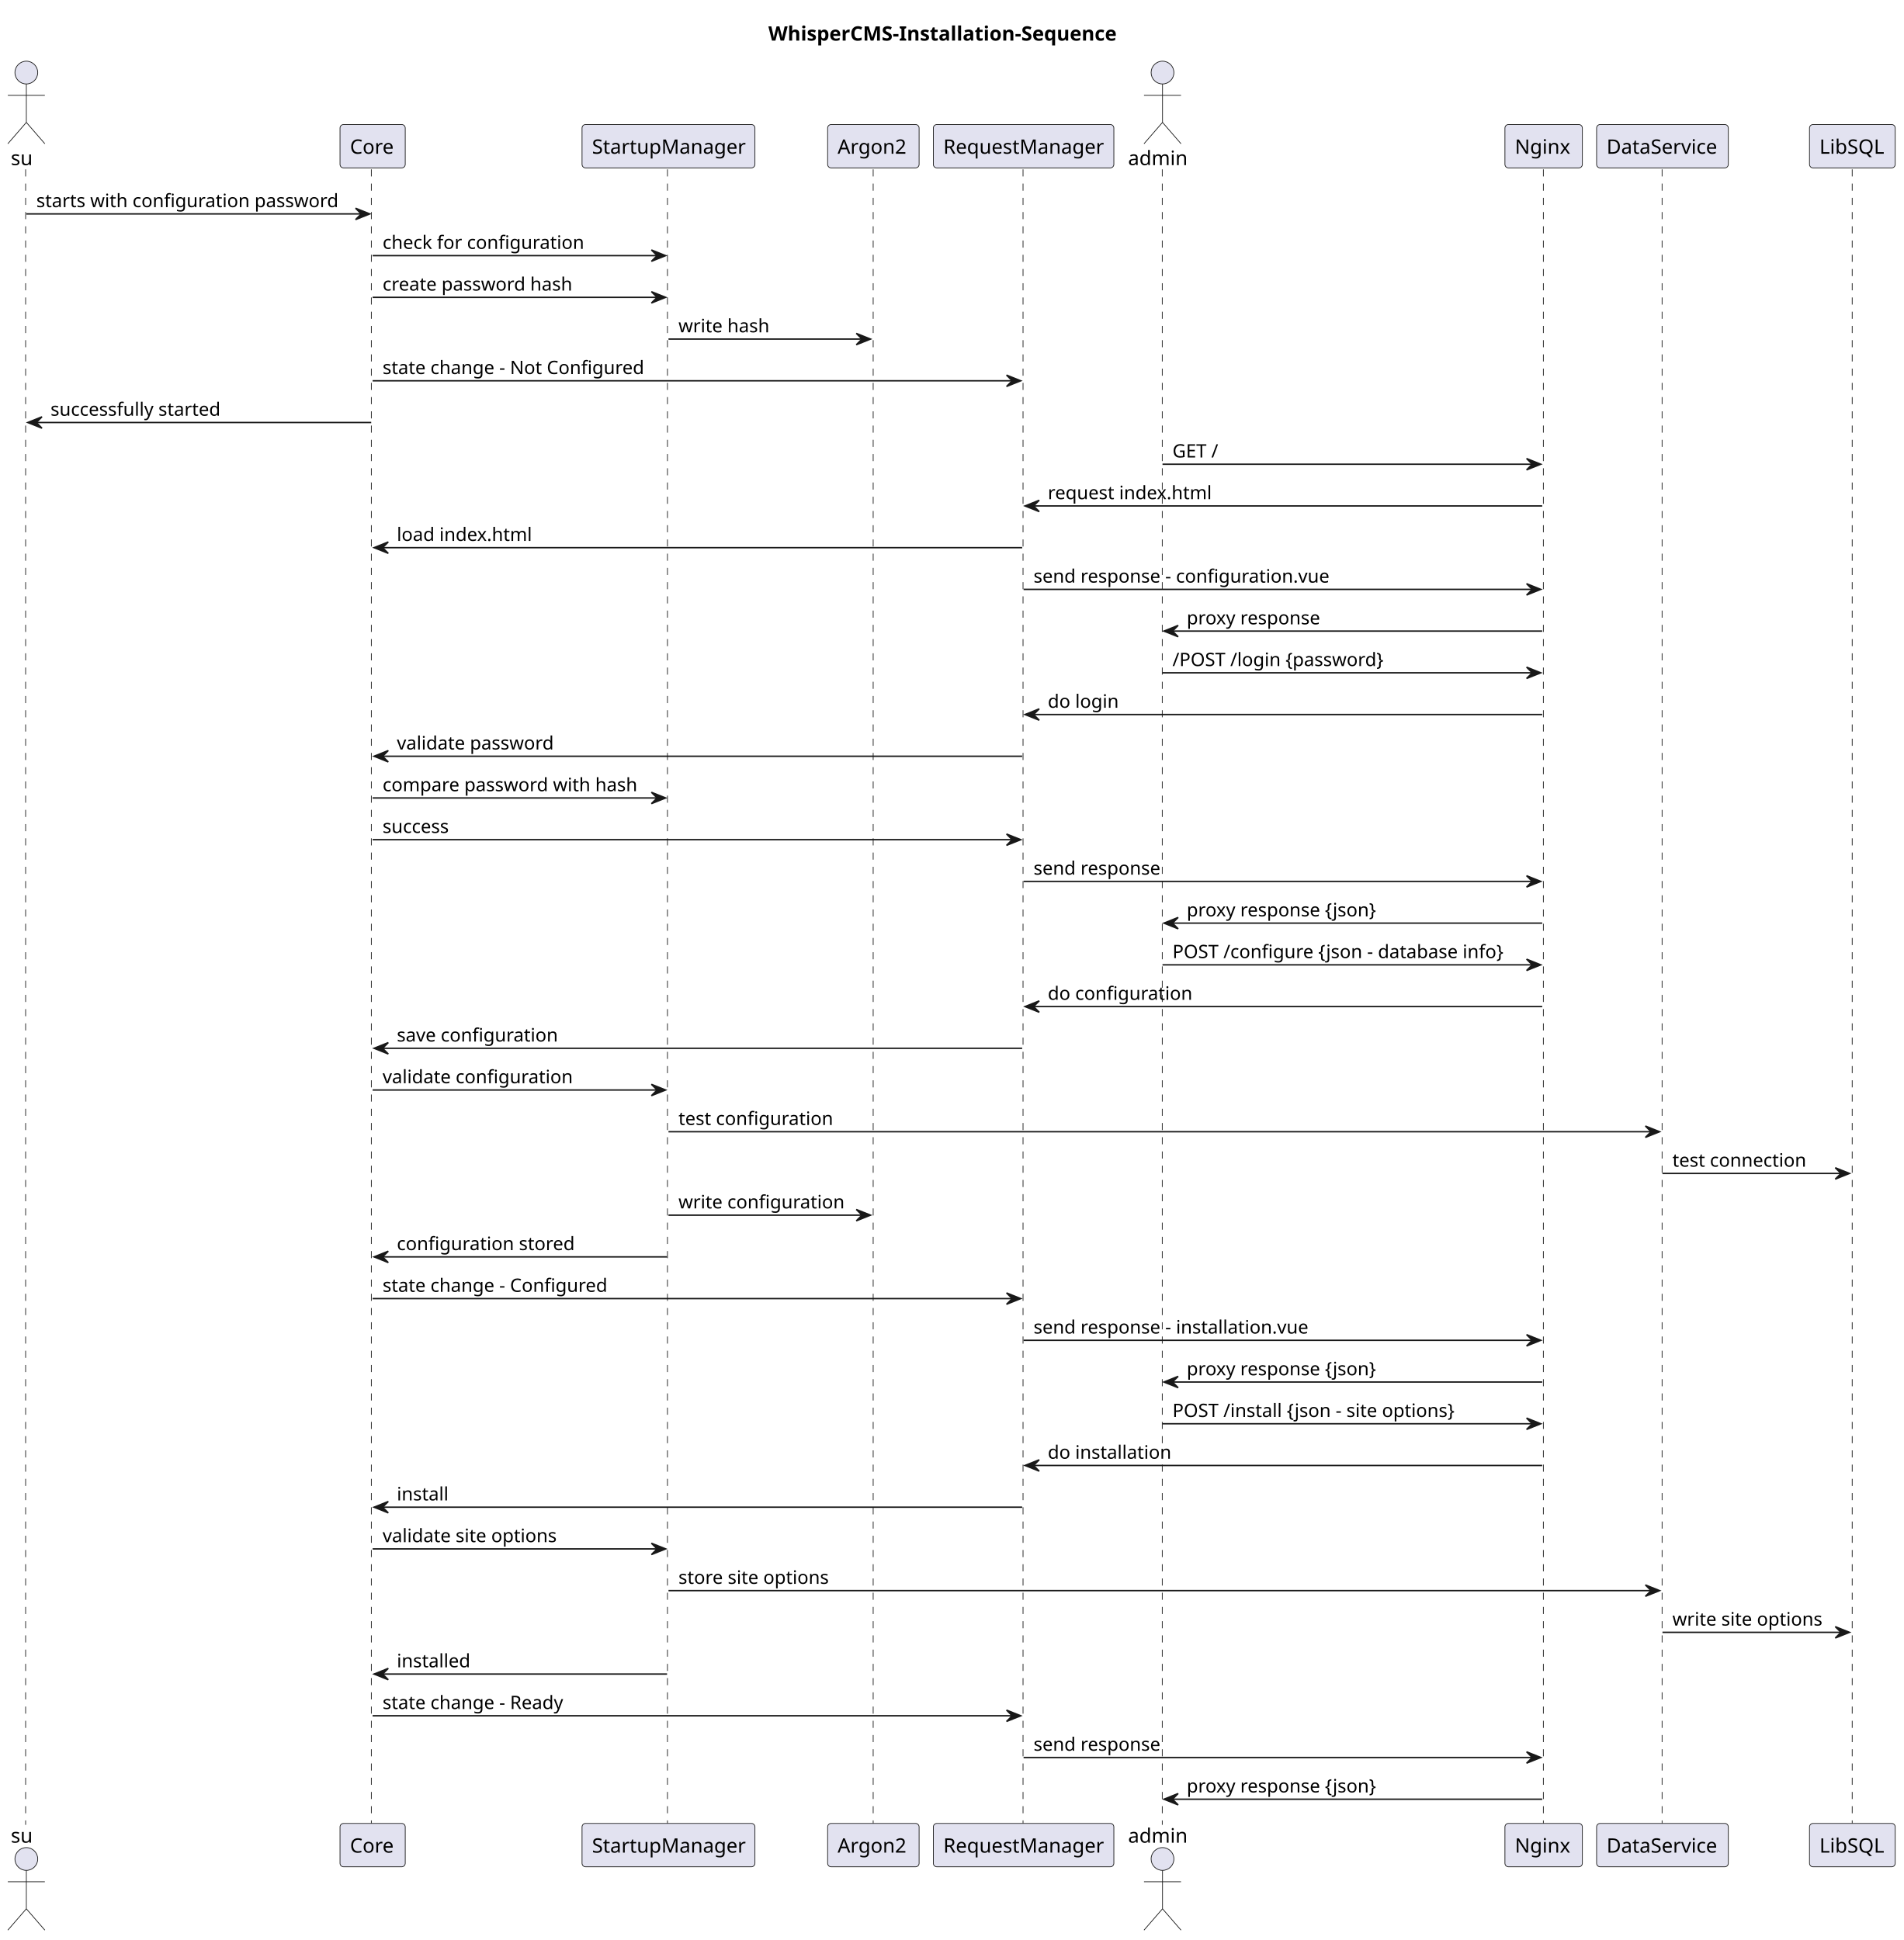
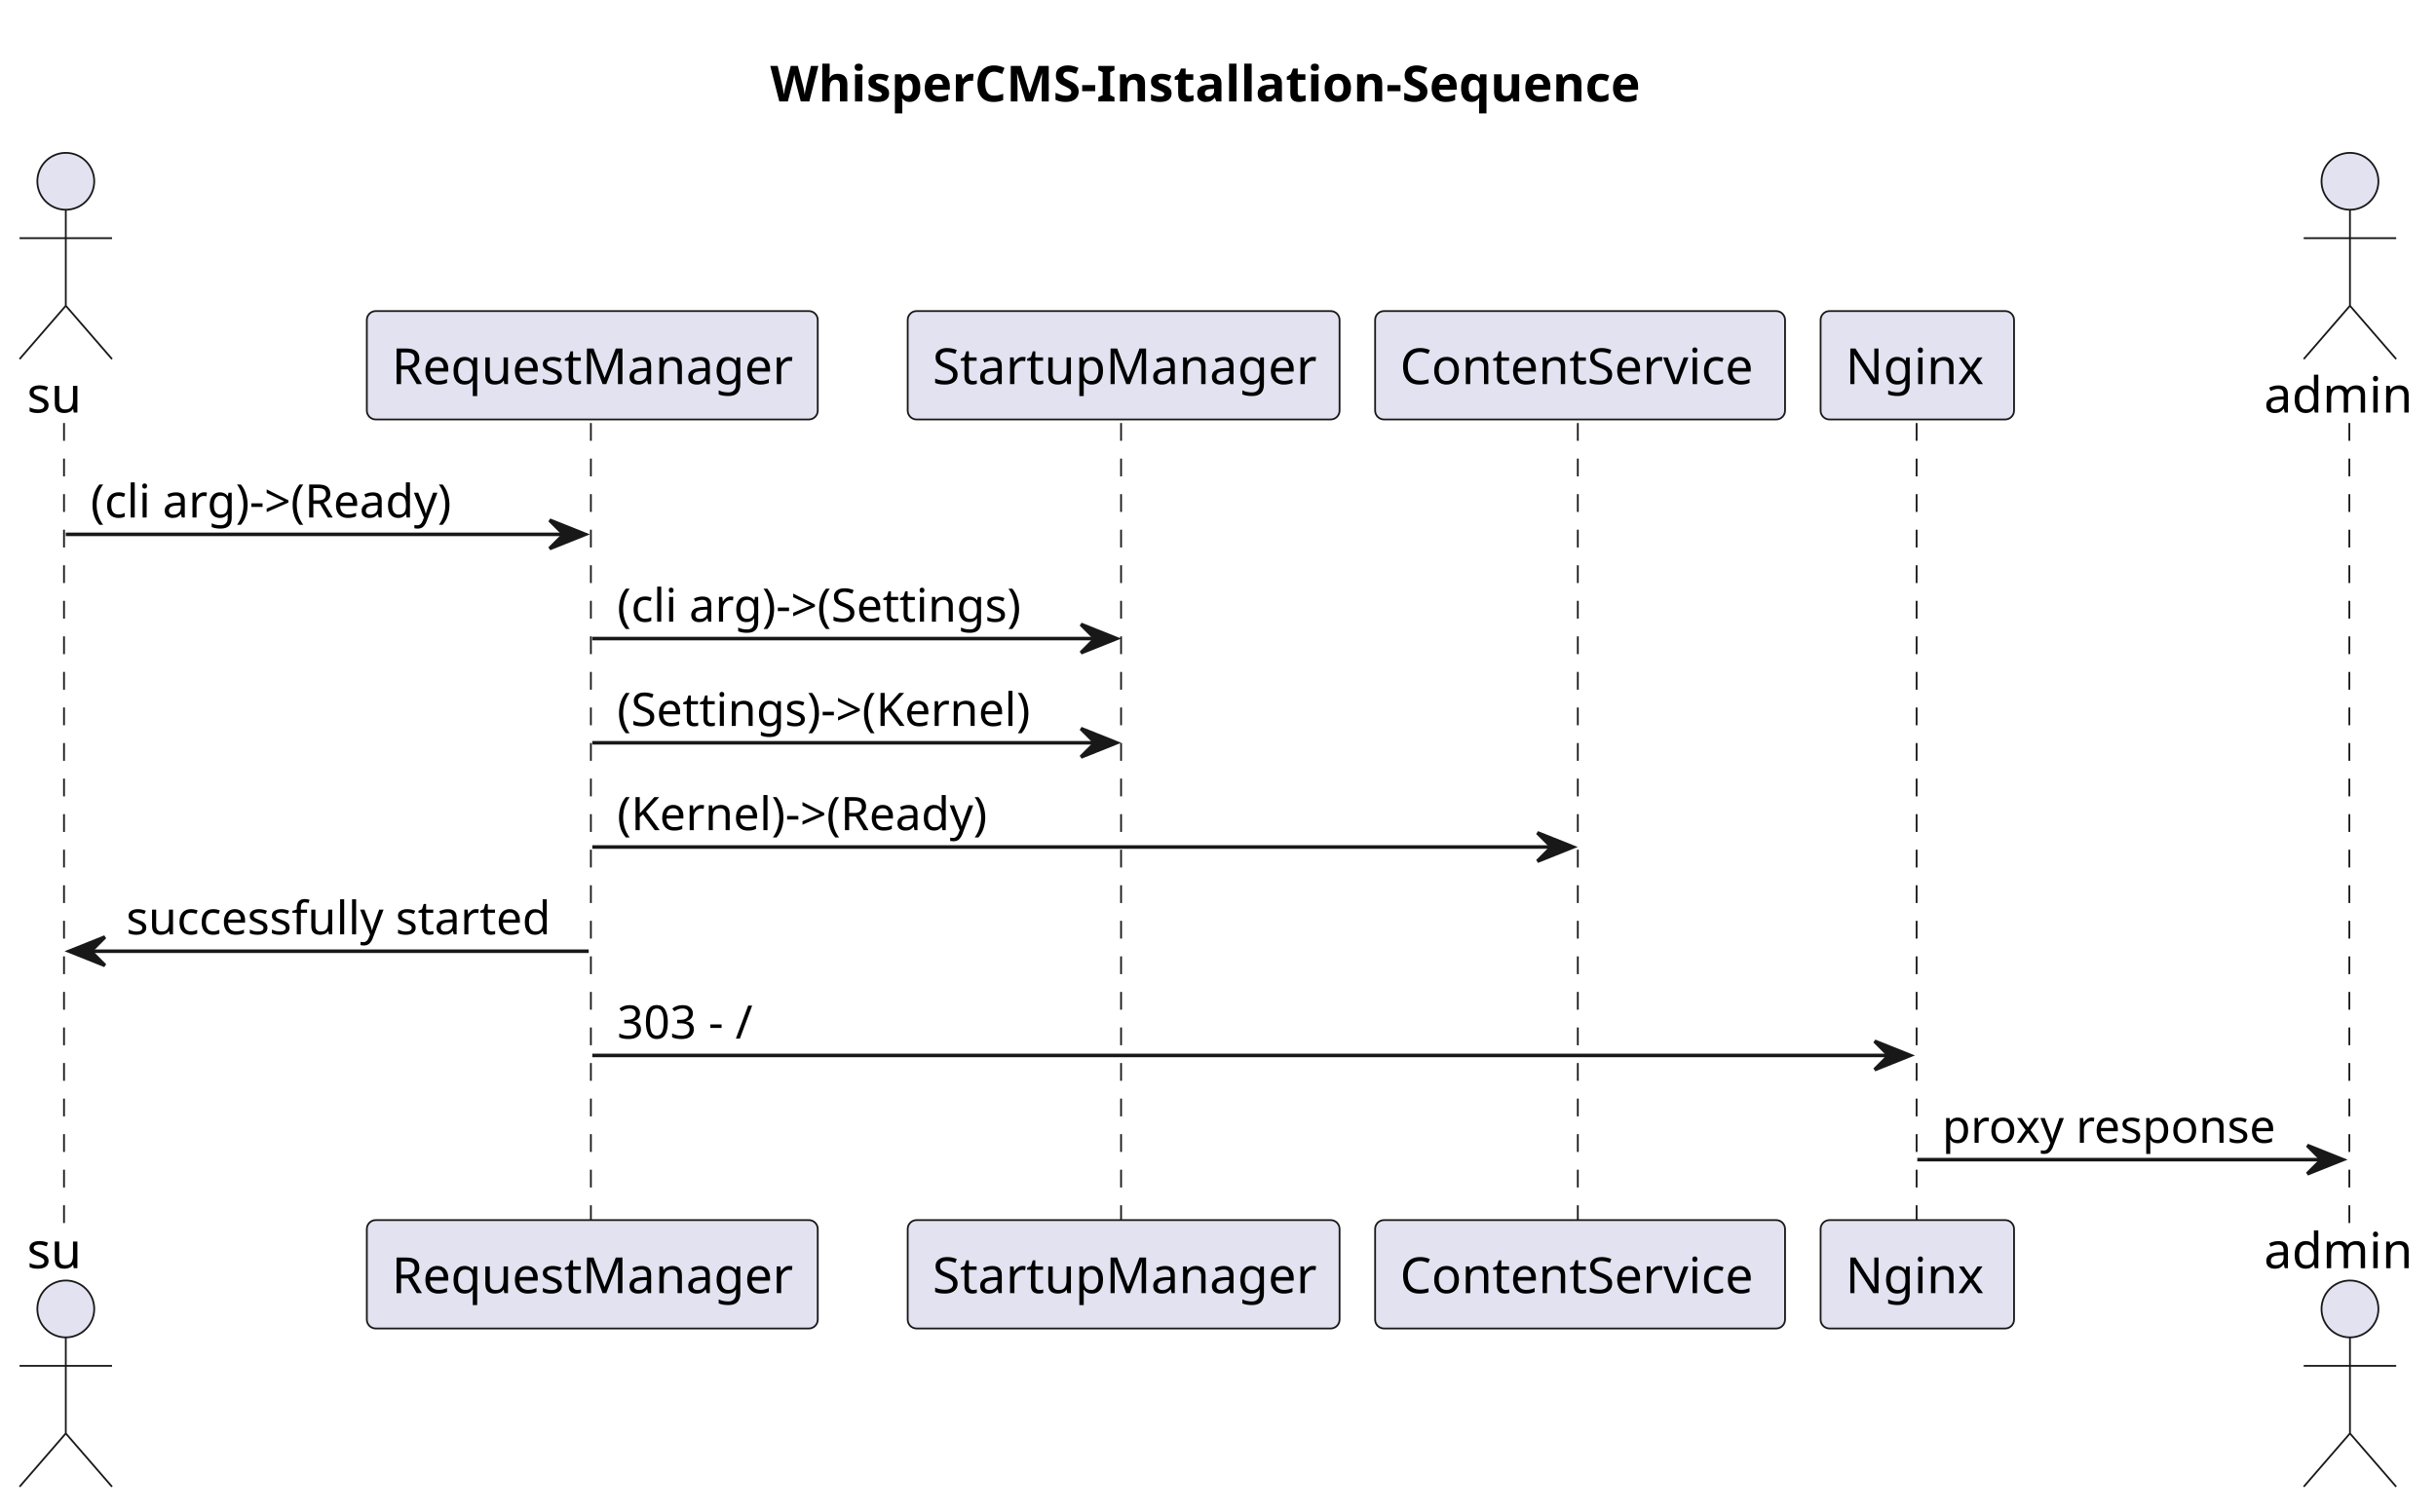
- <svg xmlns="http://www.w3.org/2000/svg" contentStyleType="text/css" data-diagram-type="SEQUENCE" height="1363px" preserveAspectRatio="none" style="width:1337px;height:1363px;background:#FFFFFF;" version="1.1" viewBox="0 0 1337 1363" width="1337px" zoomAndPan="magnify">
+ <svg xmlns="http://www.w3.org/2000/svg" contentStyleType="text/css" data-diagram-type="SEQUENCE" height="425px" preserveAspectRatio="none" style="width:685px;height:425px;background:#FFFFFF;" version="1.1" viewBox="0 0 685 425" width="685px" zoomAndPan="magnify">
  <defs />
  <g>
-     <text fill="#000000" font-family="sans-serif" font-size="14" font-weight="bold" lengthAdjust="spacing" textLength="255.801" x="539.7" y="28.535">WhisperCMS-Installation-Sequence</text>
+     <text fill="#000000" font-family="sans-serif" font-size="14" font-weight="bold" lengthAdjust="spacing" textLength="255.801" x="216.59" y="28.535">WhisperCMS-Installation-Sequence</text>
    <g>
-       <rect fill="#000000" fill-opacity="0" height="1163.111" width="8" x="14.5" y="118.977" />
-       <line style="stroke:#181818;stroke-width:0.5;stroke-dasharray:5,5;" x1="18" x2="18" y1="118.977" y2="1282.088" />
+       <rect fill="#000000" fill-opacity="0" height="225.174" width="8" x="14.5" y="118.977" />
+       <line style="stroke:#181818;stroke-width:0.5;stroke-dasharray:5,5;" x1="18" x2="18" y1="118.977" y2="344.15" />
    </g>
    <g>
-       <rect fill="#000000" fill-opacity="0" height="1163.111" width="8" x="257.735" y="118.977" />
-       <line style="stroke:#181818;stroke-width:0.5;stroke-dasharray:5,5;" x1="260.828" x2="260.828" y1="118.977" y2="1282.088" />
+       <rect fill="#000000" fill-opacity="0" height="225.174" width="8" x="162.552" y="118.977" />
+       <line style="stroke:#181818;stroke-width:0.5;stroke-dasharray:5,5;" x1="166.156" x2="166.156" y1="118.977" y2="344.15" />
    </g>
    <g>
-       <rect fill="#000000" fill-opacity="0" height="1163.111" width="8" x="465.544" y="118.977" />
-       <line style="stroke:#181818;stroke-width:0.5;stroke-dasharray:5,5;" x1="468.824" x2="468.824" y1="118.977" y2="1282.088" />
+       <rect fill="#000000" fill-opacity="0" height="225.174" width="8" x="311.963" y="118.977" />
+       <line style="stroke:#181818;stroke-width:0.5;stroke-dasharray:5,5;" x1="315.243" x2="315.243" y1="118.977" y2="344.15" />
    </g>
    <g>
-       <rect fill="#000000" fill-opacity="0" height="1163.111" width="8" x="609.452" y="118.977" />
-       <line style="stroke:#181818;stroke-width:0.5;stroke-dasharray:5,5;" x1="613.323" x2="613.323" y1="118.977" y2="1282.088" />
+       <rect fill="#000000" fill-opacity="0" height="225.174" width="8" x="440.317" y="118.977" />
+       <line style="stroke:#181818;stroke-width:0.5;stroke-dasharray:5,5;" x1="443.683" x2="443.683" y1="118.977" y2="344.15" />
    </g>
    <g>
-       <rect fill="#000000" fill-opacity="0" height="1163.111" width="8" x="714.977" y="118.977" />
-       <line style="stroke:#181818;stroke-width:0.5;stroke-dasharray:5,5;" x1="718.581" x2="718.581" y1="118.977" y2="1282.088" />
+       <rect fill="#000000" fill-opacity="0" height="225.174" width="8" x="535.148" y="118.977" />
+       <line style="stroke:#181818;stroke-width:0.5;stroke-dasharray:5,5;" x1="538.951" x2="538.951" y1="118.977" y2="344.15" />
    </g>
    <g>
-       <rect fill="#000000" fill-opacity="0" height="1163.111" width="8" x="812.548" y="118.977" />
-       <line style="stroke:#181818;stroke-width:0.5;stroke-dasharray:5,5;" x1="816.374" x2="816.374" y1="118.977" y2="1282.088" />
-     </g>
-     <g>
-       <rect fill="#000000" fill-opacity="0" height="1163.111" width="8" x="1080.26" y="118.977" />
-       <line style="stroke:#181818;stroke-width:0.5;stroke-dasharray:5,5;" x1="1084.063" x2="1084.063" y1="118.977" y2="1282.088" />
-     </g>
-     <g>
-       <rect fill="#000000" fill-opacity="0" height="1163.111" width="8" x="1163.715" y="118.977" />
-       <line style="stroke:#181818;stroke-width:0.5;stroke-dasharray:5,5;" x1="1167.457" x2="1167.457" y1="118.977" y2="1282.088" />
-     </g>
-     <g>
-       <rect fill="#000000" fill-opacity="0" height="1163.111" width="8" x="1297.098" y="118.977" />
-       <line style="stroke:#181818;stroke-width:0.5;stroke-dasharray:5,5;" x1="1300.996" x2="1300.996" y1="118.977" y2="1282.088" />
+       <rect fill="#000000" fill-opacity="0" height="225.174" width="8" x="656.806" y="118.977" />
+       <line style="stroke:#181818;stroke-width:0.5;stroke-dasharray:5,5;" x1="660.632" x2="660.632" y1="118.977" y2="344.15" />
    </g>
    <g class="participant participant-head" data-participant="2">
      <text fill="#000000" font-family="sans-serif" font-size="14" lengthAdjust="spacing" textLength="15.825" x="7.587" y="116.023">su</text>
      <ellipse cx="18.5" cy="50.988" fill="#E2E2F0" rx="8" ry="8" style="stroke:#181818;stroke-width:0.5;" />
      <path d="M18.5,58.988 L18.5,85.988 M5.5,66.988 L31.5,66.988 M18.5,85.988 L5.5,100.988 M18.5,85.988 L31.5,100.988" fill="none" style="stroke:#181818;stroke-width:0.5;" />
    </g>
    <g class="participant participant-tail" data-participant="2">
-       <text fill="#000000" font-family="sans-serif" font-size="14" lengthAdjust="spacing" textLength="15.825" x="7.587" y="1294.623">su</text>
-       <ellipse cx="18.5" cy="1306.076" fill="#E2E2F0" rx="8" ry="8" style="stroke:#181818;stroke-width:0.5;" />
-       <path d="M18.5,1314.076 L18.5,1341.076 M5.5,1322.076 L31.5,1322.076 M18.5,1341.076 L5.5,1356.076 M18.5,1341.076 L31.5,1356.076" fill="none" style="stroke:#181818;stroke-width:0.5;" />
-     </g>
-     <g class="participant participant-head" data-participant="5">
-       <rect fill="#E2E2F0" height="30.488" rx="2.5" ry="2.5" style="stroke:#181818;stroke-width:0.5;" width="45.815" x="238.828" y="87.488" />
-       <text fill="#000000" font-family="sans-serif" font-size="14" lengthAdjust="spacing" textLength="31.814" x="245.828" y="108.023">Core</text>
-     </g>
-     <g class="participant participant-tail" data-participant="5">
-       <rect fill="#E2E2F0" height="30.488" rx="2.5" ry="2.5" style="stroke:#181818;stroke-width:0.5;" width="45.815" x="238.828" y="1281.088" />
-       <text fill="#000000" font-family="sans-serif" font-size="14" lengthAdjust="spacing" textLength="31.814" x="245.828" y="1301.623">Core</text>
+       <text fill="#000000" font-family="sans-serif" font-size="14" lengthAdjust="spacing" textLength="15.825" x="7.587" y="356.685">su</text>
+       <ellipse cx="18.5" cy="368.139" fill="#E2E2F0" rx="8" ry="8" style="stroke:#181818;stroke-width:0.5;" />
+       <path d="M18.5,376.139 L18.5,403.139 M5.5,384.139 L31.5,384.139 M18.5,403.139 L5.5,418.139 M18.5,403.139 L31.5,418.139" fill="none" style="stroke:#181818;stroke-width:0.5;" />
    </g>
    <g class="participant participant-head" data-participant="11">
-       <rect fill="#E2E2F0" height="30.488" rx="2.5" ry="2.5" style="stroke:#181818;stroke-width:0.5;" width="121.44" x="408.824" y="87.488" />
-       <text fill="#000000" font-family="sans-serif" font-size="14" lengthAdjust="spacing" textLength="107.44" x="415.824" y="108.023">StartupManager</text>
+       <rect fill="#E2E2F0" height="30.488" rx="2.5" ry="2.5" style="stroke:#181818;stroke-width:0.5;" width="126.793" x="103.156" y="87.488" />
+       <text fill="#000000" font-family="sans-serif" font-size="14" lengthAdjust="spacing" textLength="112.793" x="110.156" y="108.023">RequestManager</text>
    </g>
    <g class="participant participant-tail" data-participant="11">
-       <rect fill="#E2E2F0" height="30.488" rx="2.5" ry="2.5" style="stroke:#181818;stroke-width:0.5;" width="121.44" x="408.824" y="1281.088" />
-       <text fill="#000000" font-family="sans-serif" font-size="14" lengthAdjust="spacing" textLength="107.44" x="415.824" y="1301.623">StartupManager</text>
+       <rect fill="#E2E2F0" height="30.488" rx="2.5" ry="2.5" style="stroke:#181818;stroke-width:0.5;" width="126.793" x="103.156" y="343.15" />
+       <text fill="#000000" font-family="sans-serif" font-size="14" lengthAdjust="spacing" textLength="112.793" x="110.156" y="363.685">RequestManager</text>
    </g>
-     <g class="participant participant-head" data-participant="17">
-       <rect fill="#E2E2F0" height="30.488" rx="2.5" ry="2.5" style="stroke:#181818;stroke-width:0.5;" width="64.258" x="581.323" y="87.488" />
-       <text fill="#000000" font-family="sans-serif" font-size="14" lengthAdjust="spacing" textLength="50.258" x="588.323" y="108.023">Argon2</text>
+     <g class="participant participant-head" data-participant="10">
+       <rect fill="#E2E2F0" height="30.488" rx="2.5" ry="2.5" style="stroke:#181818;stroke-width:0.5;" width="121.44" x="255.243" y="87.488" />
+       <text fill="#000000" font-family="sans-serif" font-size="14" lengthAdjust="spacing" textLength="107.44" x="262.243" y="108.023">StartupManager</text>
    </g>
-     <g class="participant participant-tail" data-participant="17">
-       <rect fill="#E2E2F0" height="30.488" rx="2.5" ry="2.5" style="stroke:#181818;stroke-width:0.5;" width="64.258" x="581.323" y="1281.088" />
-       <text fill="#000000" font-family="sans-serif" font-size="14" lengthAdjust="spacing" textLength="50.258" x="588.323" y="1301.623">Argon2</text>
+     <g class="participant participant-tail" data-participant="10">
+       <rect fill="#E2E2F0" height="30.488" rx="2.5" ry="2.5" style="stroke:#181818;stroke-width:0.5;" width="121.44" x="255.243" y="343.15" />
+       <text fill="#000000" font-family="sans-serif" font-size="14" lengthAdjust="spacing" textLength="107.44" x="262.243" y="363.685">StartupManager</text>
    </g>
-     <g class="participant participant-head" data-participant="12">
-       <rect fill="#E2E2F0" height="30.488" rx="2.5" ry="2.5" style="stroke:#181818;stroke-width:0.5;" width="126.793" x="655.581" y="87.488" />
-       <text fill="#000000" font-family="sans-serif" font-size="14" lengthAdjust="spacing" textLength="112.793" x="662.581" y="108.023">RequestManager</text>
+     <g class="participant participant-head" data-participant="8">
+       <rect fill="#E2E2F0" height="30.488" rx="2.5" ry="2.5" style="stroke:#181818;stroke-width:0.5;" width="115.268" x="386.683" y="87.488" />
+       <text fill="#000000" font-family="sans-serif" font-size="14" lengthAdjust="spacing" textLength="101.268" x="393.683" y="108.023">ContentService</text>
    </g>
-     <g class="participant participant-tail" data-participant="12">
-       <rect fill="#E2E2F0" height="30.488" rx="2.5" ry="2.5" style="stroke:#181818;stroke-width:0.5;" width="126.793" x="655.581" y="1281.088" />
-       <text fill="#000000" font-family="sans-serif" font-size="14" lengthAdjust="spacing" textLength="112.793" x="662.581" y="1301.623">RequestManager</text>
+     <g class="participant participant-tail" data-participant="8">
+       <rect fill="#E2E2F0" height="30.488" rx="2.5" ry="2.5" style="stroke:#181818;stroke-width:0.5;" width="115.268" x="386.683" y="343.15" />
+       <text fill="#000000" font-family="sans-serif" font-size="14" lengthAdjust="spacing" textLength="101.268" x="393.683" y="363.685">ContentService</text>
+     </g>
+     <g class="participant participant-head" data-participant="39">
+       <rect fill="#E2E2F0" height="30.488" rx="2.5" ry="2.5" style="stroke:#181818;stroke-width:0.5;" width="54.394" x="511.951" y="87.488" />
+       <text fill="#000000" font-family="sans-serif" font-size="14" lengthAdjust="spacing" textLength="40.394" x="518.951" y="108.023">Nginx</text>
+     </g>
+     <g class="participant participant-tail" data-participant="39">
+       <rect fill="#E2E2F0" height="30.488" rx="2.5" ry="2.5" style="stroke:#181818;stroke-width:0.5;" width="54.394" x="511.951" y="343.15" />
+       <text fill="#000000" font-family="sans-serif" font-size="14" lengthAdjust="spacing" textLength="40.394" x="518.951" y="363.685">Nginx</text>
    </g>
    <g class="participant participant-head" data-participant="1">
-       <text fill="#000000" font-family="sans-serif" font-size="14" lengthAdjust="spacing" textLength="42.349" x="792.374" y="116.023">admin</text>
-       <ellipse cx="816.548" cy="50.988" fill="#E2E2F0" rx="8" ry="8" style="stroke:#181818;stroke-width:0.5;" />
-       <path d="M816.548,58.988 L816.548,85.988 M803.548,66.988 L829.548,66.988 M816.548,85.988 L803.548,100.988 M816.548,85.988 L829.548,100.988" fill="none" style="stroke:#181818;stroke-width:0.5;" />
+       <text fill="#000000" font-family="sans-serif" font-size="14" lengthAdjust="spacing" textLength="42.349" x="636.632" y="116.023">admin</text>
+       <ellipse cx="660.806" cy="50.988" fill="#E2E2F0" rx="8" ry="8" style="stroke:#181818;stroke-width:0.5;" />
+       <path d="M660.806,58.988 L660.806,85.988 M647.806,66.988 L673.806,66.988 M660.806,85.988 L647.806,100.988 M660.806,85.988 L673.806,100.988" fill="none" style="stroke:#181818;stroke-width:0.5;" />
    </g>
    <g class="participant participant-tail" data-participant="1">
-       <text fill="#000000" font-family="sans-serif" font-size="14" lengthAdjust="spacing" textLength="42.349" x="792.374" y="1294.623">admin</text>
-       <ellipse cx="816.548" cy="1306.076" fill="#E2E2F0" rx="8" ry="8" style="stroke:#181818;stroke-width:0.5;" />
-       <path d="M816.548,1314.076 L816.548,1341.076 M803.548,1322.076 L829.548,1322.076 M816.548,1341.076 L803.548,1356.076 M816.548,1341.076 L829.548,1356.076" fill="none" style="stroke:#181818;stroke-width:0.5;" />
+       <text fill="#000000" font-family="sans-serif" font-size="14" lengthAdjust="spacing" textLength="42.349" x="636.632" y="356.685">admin</text>
+       <ellipse cx="660.806" cy="368.139" fill="#E2E2F0" rx="8" ry="8" style="stroke:#181818;stroke-width:0.5;" />
+       <path d="M660.806,376.139 L660.806,403.139 M647.806,384.139 L673.806,384.139 M660.806,403.139 L647.806,418.139 M660.806,403.139 L673.806,418.139" fill="none" style="stroke:#181818;stroke-width:0.5;" />
    </g>
-     <g class="participant participant-head" data-participant="41">
-       <rect fill="#E2E2F0" height="30.488" rx="2.5" ry="2.5" style="stroke:#181818;stroke-width:0.5;" width="54.394" x="1057.063" y="87.488" />
-       <text fill="#000000" font-family="sans-serif" font-size="14" lengthAdjust="spacing" textLength="40.394" x="1064.063" y="108.023">Nginx</text>
-     </g>
-     <g class="participant participant-tail" data-participant="41">
-       <rect fill="#E2E2F0" height="30.488" rx="2.5" ry="2.5" style="stroke:#181818;stroke-width:0.5;" width="54.394" x="1057.063" y="1281.088" />
-       <text fill="#000000" font-family="sans-serif" font-size="14" lengthAdjust="spacing" textLength="40.394" x="1064.063" y="1301.623">Nginx</text>
-     </g>
-     <g class="participant participant-head" data-participant="10">
-       <rect fill="#E2E2F0" height="30.488" rx="2.5" ry="2.5" style="stroke:#181818;stroke-width:0.5;" width="92.518" x="1121.457" y="87.488" />
-       <text fill="#000000" font-family="sans-serif" font-size="14" lengthAdjust="spacing" textLength="78.518" x="1128.457" y="108.023">DataService</text>
-     </g>
-     <g class="participant participant-tail" data-participant="10">
-       <rect fill="#E2E2F0" height="30.488" rx="2.5" ry="2.5" style="stroke:#181818;stroke-width:0.5;" width="92.518" x="1121.457" y="1281.088" />
-       <text fill="#000000" font-family="sans-serif" font-size="14" lengthAdjust="spacing" textLength="78.518" x="1128.457" y="1301.623">DataService</text>
-     </g>
-     <g class="participant participant-head" data-participant="49">
-       <rect fill="#E2E2F0" height="30.488" rx="2.5" ry="2.5" style="stroke:#181818;stroke-width:0.5;" width="60.204" x="1270.996" y="87.488" />
-       <text fill="#000000" font-family="sans-serif" font-size="14" lengthAdjust="spacing" textLength="46.204" x="1277.996" y="108.023">LibSQL</text>
-     </g>
-     <g class="participant participant-tail" data-participant="49">
-       <rect fill="#E2E2F0" height="30.488" rx="2.5" ry="2.5" style="stroke:#181818;stroke-width:0.5;" width="60.204" x="1270.996" y="1281.088" />
-       <text fill="#000000" font-family="sans-serif" font-size="14" lengthAdjust="spacing" textLength="46.204" x="1277.996" y="1301.623">LibSQL</text>
-     </g>
-     <g class="message" data-participant-1="2" data-participant-2="5">
-       <polygon fill="#181818" points="249.735,146.287,259.735,150.287,249.735,154.287,253.735,150.287" style="stroke:#181818;stroke-width:1;" />
-       <line style="stroke:#181818;stroke-width:1;" x1="18.5" x2="255.735" y1="150.287" y2="150.287" />
-       <text fill="#000000" font-family="sans-serif" font-size="13" lengthAdjust="spacing" textLength="219.235" x="25.5" y="145.545">starts with configuration password</text>
-     </g>
-     <g class="message" data-participant-1="5" data-participant-2="11">
-       <polygon fill="#181818" points="457.544,175.598,467.544,179.598,457.544,183.598,461.544,179.598" style="stroke:#181818;stroke-width:1;" />
-       <line style="stroke:#181818;stroke-width:1;" x1="261.735" x2="463.544" y1="179.598" y2="179.598" />
-       <text fill="#000000" font-family="sans-serif" font-size="13" lengthAdjust="spacing" textLength="147.132" x="268.735" y="174.856">check for configuration</text>
-     </g>
-     <g class="message" data-participant-1="5" data-participant-2="11">
-       <polygon fill="#181818" points="457.544,204.908,467.544,208.908,457.544,212.908,461.544,208.908" style="stroke:#181818;stroke-width:1;" />
-       <line style="stroke:#181818;stroke-width:1;" x1="261.735" x2="463.544" y1="208.908" y2="208.908" />
-       <text fill="#000000" font-family="sans-serif" font-size="13" lengthAdjust="spacing" textLength="136.792" x="268.735" y="204.166">create password hash</text>
-     </g>
-     <g class="message" data-participant-1="11" data-participant-2="17">
-       <polygon fill="#181818" points="601.452,234.219,611.452,238.219,601.452,242.219,605.452,238.219" style="stroke:#181818;stroke-width:1;" />
-       <line style="stroke:#181818;stroke-width:1;" x1="469.544" x2="607.452" y1="238.219" y2="238.219" />
-       <text fill="#000000" font-family="sans-serif" font-size="13" lengthAdjust="spacing" textLength="65.254" x="476.544" y="233.477">write hash</text>
-     </g>
-     <g class="message" data-participant-1="5" data-participant-2="12">
-       <polygon fill="#181818" points="706.977,263.529,716.977,267.529,706.977,271.529,710.977,267.529" style="stroke:#181818;stroke-width:1;" />
-       <line style="stroke:#181818;stroke-width:1;" x1="261.735" x2="712.977" y1="267.529" y2="267.529" />
-       <text fill="#000000" font-family="sans-serif" font-size="13" lengthAdjust="spacing" textLength="193.026" x="268.735" y="262.787">state change - Not Configured</text>
-     </g>
-     <g class="message" data-participant-1="5" data-participant-2="2">
-       <polygon fill="#181818" points="29.5,292.84,19.5,296.84,29.5,300.84,25.5,296.84" style="stroke:#181818;stroke-width:1;" />
-       <line style="stroke:#181818;stroke-width:1;" x1="23.5" x2="260.735" y1="296.84" y2="296.84" />
-       <text fill="#000000" font-family="sans-serif" font-size="13" lengthAdjust="spacing" textLength="124.052" x="35.5" y="292.098">successfully started</text>
-     </g>
-     <g class="message" data-participant-1="1" data-participant-2="41">
-       <polygon fill="#181818" points="1072.26,322.15,1082.26,326.15,1072.26,330.15,1076.26,326.15" style="stroke:#181818;stroke-width:1;" />
-       <line style="stroke:#181818;stroke-width:1;" x1="816.548" x2="1078.26" y1="326.15" y2="326.15" />
-       <text fill="#000000" font-family="sans-serif" font-size="13" lengthAdjust="spacing" textLength="35.591" x="823.548" y="321.408">GET /</text>
-     </g>
-     <g class="message" data-participant-1="41" data-participant-2="12">
-       <polygon fill="#181818" points="729.977,351.461,719.977,355.461,729.977,359.461,725.977,355.461" style="stroke:#181818;stroke-width:1;" />
-       <line style="stroke:#181818;stroke-width:1;" x1="723.977" x2="1083.26" y1="355.461" y2="355.461" />
-       <text fill="#000000" font-family="sans-serif" font-size="13" lengthAdjust="spacing" textLength="119.818" x="735.977" y="350.719">request index.html</text>
-     </g>
-     <g class="message" data-participant-1="12" data-participant-2="5">
-       <polygon fill="#181818" points="272.735,380.772,262.735,384.772,272.735,388.772,268.735,384.772" style="stroke:#181818;stroke-width:1;" />
-       <line style="stroke:#181818;stroke-width:1;" x1="266.735" x2="717.977" y1="384.772" y2="384.772" />
-       <text fill="#000000" font-family="sans-serif" font-size="13" lengthAdjust="spacing" textLength="99.379" x="278.735" y="380.029">load index.html</text>
-     </g>
-     <g class="message" data-participant-1="12" data-participant-2="41">
-       <polygon fill="#181818" points="1072.26,410.082,1082.26,414.082,1072.26,418.082,1076.26,414.082" style="stroke:#181818;stroke-width:1;" />
-       <line style="stroke:#181818;stroke-width:1;" x1="718.977" x2="1078.26" y1="414.082" y2="414.082" />
-       <text fill="#000000" font-family="sans-serif" font-size="13" lengthAdjust="spacing" textLength="218.023" x="725.977" y="409.34">send response - configuration.vue</text>
-     </g>
-     <g class="message" data-participant-1="41" data-participant-2="1">
-       <polygon fill="#181818" points="827.548,439.393,817.548,443.393,827.548,447.393,823.548,443.393" style="stroke:#181818;stroke-width:1;" />
-       <line style="stroke:#181818;stroke-width:1;" x1="821.548" x2="1083.26" y1="443.393" y2="443.393" />
-       <text fill="#000000" font-family="sans-serif" font-size="13" lengthAdjust="spacing" textLength="97.659" x="833.548" y="438.65">proxy response</text>
-     </g>
-     <g class="message" data-participant-1="1" data-participant-2="41">
-       <polygon fill="#181818" points="1072.26,468.703,1082.26,472.703,1072.26,476.703,1076.26,472.703" style="stroke:#181818;stroke-width:1;" />
-       <line style="stroke:#181818;stroke-width:1;" x1="816.548" x2="1078.26" y1="472.703" y2="472.703" />
-       <text fill="#000000" font-family="sans-serif" font-size="13" lengthAdjust="spacing" textLength="154.616" x="823.548" y="467.961">/POST /login {password}</text>
-     </g>
-     <g class="message" data-participant-1="41" data-participant-2="12">
-       <polygon fill="#181818" points="729.977,498.014,719.977,502.014,729.977,506.014,725.977,502.014" style="stroke:#181818;stroke-width:1;" />
-       <line style="stroke:#181818;stroke-width:1;" x1="723.977" x2="1083.26" y1="502.014" y2="502.014" />
-       <text fill="#000000" font-family="sans-serif" font-size="13" lengthAdjust="spacing" textLength="51.956" x="735.977" y="497.272">do login</text>
-     </g>
-     <g class="message" data-participant-1="12" data-participant-2="5">
-       <polygon fill="#181818" points="272.735,527.324,262.735,531.324,272.735,535.324,268.735,531.324" style="stroke:#181818;stroke-width:1;" />
-       <line style="stroke:#181818;stroke-width:1;" x1="266.735" x2="717.977" y1="531.324" y2="531.324" />
-       <text fill="#000000" font-family="sans-serif" font-size="13" lengthAdjust="spacing" textLength="113.122" x="278.735" y="526.582">validate password</text>
-     </g>
-     <g class="message" data-participant-1="5" data-participant-2="11">
-       <polygon fill="#181818" points="457.544,556.635,467.544,560.635,457.544,564.635,461.544,560.635" style="stroke:#181818;stroke-width:1;" />
-       <line style="stroke:#181818;stroke-width:1;" x1="261.735" x2="463.544" y1="560.635" y2="560.635" />
-       <text fill="#000000" font-family="sans-serif" font-size="13" lengthAdjust="spacing" textLength="183.809" x="268.735" y="555.893">compare password with hash</text>
-     </g>
-     <g class="message" data-participant-1="5" data-participant-2="12">
-       <polygon fill="#181818" points="706.977,585.945,716.977,589.945,706.977,593.945,710.977,589.945" style="stroke:#181818;stroke-width:1;" />
-       <line style="stroke:#181818;stroke-width:1;" x1="261.735" x2="712.977" y1="589.945" y2="589.945" />
-       <text fill="#000000" font-family="sans-serif" font-size="13" lengthAdjust="spacing" textLength="48.509" x="268.735" y="585.203">success</text>
-     </g>
-     <g class="message" data-participant-1="12" data-participant-2="41">
-       <polygon fill="#181818" points="1072.26,615.256,1082.26,619.256,1072.26,623.256,1076.26,619.256" style="stroke:#181818;stroke-width:1;" />
-       <line style="stroke:#181818;stroke-width:1;" x1="718.977" x2="1078.26" y1="619.256" y2="619.256" />
-       <text fill="#000000" font-family="sans-serif" font-size="13" lengthAdjust="spacing" textLength="91.527" x="725.977" y="614.514">send response</text>
-     </g>
-     <g class="message" data-participant-1="41" data-participant-2="1">
-       <polygon fill="#181818" points="827.548,644.566,817.548,648.566,827.548,652.566,823.548,648.566" style="stroke:#181818;stroke-width:1;" />
-       <line style="stroke:#181818;stroke-width:1;" x1="821.548" x2="1083.26" y1="648.566" y2="648.566" />
-       <text fill="#000000" font-family="sans-serif" font-size="13" lengthAdjust="spacing" textLength="136.862" x="833.548" y="643.824">proxy response {json}</text>
-     </g>
-     <g class="message" data-participant-1="1" data-participant-2="41">
-       <polygon fill="#181818" points="1072.26,673.877,1082.26,677.877,1072.26,681.877,1076.26,677.877" style="stroke:#181818;stroke-width:1;" />
-       <line style="stroke:#181818;stroke-width:1;" x1="816.548" x2="1078.26" y1="677.877" y2="677.877" />
-       <text fill="#000000" font-family="sans-serif" font-size="13" lengthAdjust="spacing" textLength="243.712" x="823.548" y="673.135">POST /configure {json - database info}</text>
-     </g>
-     <g class="message" data-participant-1="41" data-participant-2="12">
-       <polygon fill="#181818" points="729.977,703.188,719.977,707.188,729.977,711.188,725.977,707.188" style="stroke:#181818;stroke-width:1;" />
-       <line style="stroke:#181818;stroke-width:1;" x1="723.977" x2="1083.26" y1="707.188" y2="707.188" />
-       <text fill="#000000" font-family="sans-serif" font-size="13" lengthAdjust="spacing" textLength="104.876" x="735.977" y="702.445">do configuration</text>
-     </g>
-     <g class="message" data-participant-1="12" data-participant-2="5">
-       <polygon fill="#181818" points="272.735,732.498,262.735,736.498,272.735,740.498,268.735,736.498" style="stroke:#181818;stroke-width:1;" />
-       <line style="stroke:#181818;stroke-width:1;" x1="266.735" x2="717.977" y1="736.498" y2="736.498" />
-       <text fill="#000000" font-family="sans-serif" font-size="13" lengthAdjust="spacing" textLength="116.486" x="278.735" y="731.756">save configuration</text>
-     </g>
-     <g class="message" data-participant-1="5" data-participant-2="11">
-       <polygon fill="#181818" points="457.544,761.809,467.544,765.809,457.544,769.809,461.544,765.809" style="stroke:#181818;stroke-width:1;" />
-       <line style="stroke:#181818;stroke-width:1;" x1="261.735" x2="463.544" y1="765.809" y2="765.809" />
-       <text fill="#000000" font-family="sans-serif" font-size="13" lengthAdjust="spacing" textLength="137.598" x="268.735" y="761.066">validate configuration</text>
+     <g class="message" data-participant-1="2" data-participant-2="11">
+       <polygon fill="#181818" points="154.552,146.287,164.552,150.287,154.552,154.287,158.552,150.287" style="stroke:#181818;stroke-width:1;" />
+       <line style="stroke:#181818;stroke-width:1;" x1="18.5" x2="160.552" y1="150.287" y2="150.287" />
+       <text fill="#000000" font-family="sans-serif" font-size="13" lengthAdjust="spacing" textLength="111.274" x="25.5" y="145.545">(cli arg)-&gt;(Ready)</text>
    </g>
    <g class="message" data-participant-1="11" data-participant-2="10">
-       <polygon fill="#181818" points="1155.715,791.119,1165.715,795.119,1155.715,799.119,1159.715,795.119" style="stroke:#181818;stroke-width:1;" />
-       <line style="stroke:#181818;stroke-width:1;" x1="469.544" x2="1161.715" y1="795.119" y2="795.119" />
-       <text fill="#000000" font-family="sans-serif" font-size="13" lengthAdjust="spacing" textLength="112.303" x="476.544" y="790.377">test configuration</text>
-     </g>
-     <g class="message" data-participant-1="10" data-participant-2="49">
-       <polygon fill="#181818" points="1289.098,820.43,1299.098,824.43,1289.098,828.43,1293.098,824.43" style="stroke:#181818;stroke-width:1;" />
-       <line style="stroke:#181818;stroke-width:1;" x1="1167.715" x2="1295.098" y1="824.43" y2="824.43" />
-       <text fill="#000000" font-family="sans-serif" font-size="13" lengthAdjust="spacing" textLength="97.062" x="1174.715" y="819.688">test connection</text>
-     </g>
-     <g class="message" data-participant-1="11" data-participant-2="17">
-       <polygon fill="#181818" points="601.452,849.74,611.452,853.74,601.452,857.74,605.452,853.74" style="stroke:#181818;stroke-width:1;" />
-       <line style="stroke:#181818;stroke-width:1;" x1="469.544" x2="607.452" y1="853.74" y2="853.74" />
-       <text fill="#000000" font-family="sans-serif" font-size="13" lengthAdjust="spacing" textLength="119.907" x="476.544" y="848.998">write configuration</text>
-     </g>
-     <g class="message" data-participant-1="11" data-participant-2="5">
-       <polygon fill="#181818" points="272.735,879.051,262.735,883.051,272.735,887.051,268.735,883.051" style="stroke:#181818;stroke-width:1;" />
-       <line style="stroke:#181818;stroke-width:1;" x1="266.735" x2="468.544" y1="883.051" y2="883.051" />
-       <text fill="#000000" font-family="sans-serif" font-size="13" lengthAdjust="spacing" textLength="128.927" x="278.735" y="878.309">configuration stored</text>
-     </g>
-     <g class="message" data-participant-1="5" data-participant-2="12">
-       <polygon fill="#181818" points="706.977,908.361,716.977,912.361,706.977,916.361,710.977,912.361" style="stroke:#181818;stroke-width:1;" />
-       <line style="stroke:#181818;stroke-width:1;" x1="261.735" x2="712.977" y1="912.361" y2="912.361" />
-       <text fill="#000000" font-family="sans-serif" font-size="13" lengthAdjust="spacing" textLength="166.461" x="268.735" y="907.619">state change - Configured</text>
-     </g>
-     <g class="message" data-participant-1="12" data-participant-2="41">
-       <polygon fill="#181818" points="1072.26,937.672,1082.26,941.672,1072.26,945.672,1076.26,941.672" style="stroke:#181818;stroke-width:1;" />
-       <line style="stroke:#181818;stroke-width:1;" x1="718.977" x2="1078.26" y1="941.672" y2="941.672" />
-       <text fill="#000000" font-family="sans-serif" font-size="13" lengthAdjust="spacing" textLength="203.29" x="725.977" y="936.93">send response - installation.vue</text>
-     </g>
-     <g class="message" data-participant-1="41" data-participant-2="1">
-       <polygon fill="#181818" points="827.548,966.982,817.548,970.982,827.548,974.982,823.548,970.982" style="stroke:#181818;stroke-width:1;" />
-       <line style="stroke:#181818;stroke-width:1;" x1="821.548" x2="1083.26" y1="970.982" y2="970.982" />
-       <text fill="#000000" font-family="sans-serif" font-size="13" lengthAdjust="spacing" textLength="136.862" x="833.548" y="966.24">proxy response {json}</text>
-     </g>
-     <g class="message" data-participant-1="1" data-participant-2="41">
-       <polygon fill="#181818" points="1072.26,996.293,1082.26,1000.293,1072.26,1004.293,1076.26,1000.293" style="stroke:#181818;stroke-width:1;" />
-       <line style="stroke:#181818;stroke-width:1;" x1="816.548" x2="1078.26" y1="1000.293" y2="1000.293" />
-       <text fill="#000000" font-family="sans-serif" font-size="13" lengthAdjust="spacing" textLength="210.469" x="823.548" y="995.551">POST /install {json - site options}</text>
-     </g>
-     <g class="message" data-participant-1="41" data-participant-2="12">
-       <polygon fill="#181818" points="729.977,1025.603,719.977,1029.603,729.977,1033.603,725.977,1029.603" style="stroke:#181818;stroke-width:1;" />
-       <line style="stroke:#181818;stroke-width:1;" x1="723.977" x2="1083.26" y1="1029.603" y2="1029.603" />
-       <text fill="#000000" font-family="sans-serif" font-size="13" lengthAdjust="spacing" textLength="90.143" x="735.977" y="1024.861">do installation</text>
-     </g>
-     <g class="message" data-participant-1="12" data-participant-2="5">
-       <polygon fill="#181818" points="272.735,1054.914,262.735,1058.914,272.735,1062.914,268.735,1058.914" style="stroke:#181818;stroke-width:1;" />
-       <line style="stroke:#181818;stroke-width:1;" x1="266.735" x2="717.977" y1="1058.914" y2="1058.914" />
-       <text fill="#000000" font-family="sans-serif" font-size="13" lengthAdjust="spacing" textLength="38.01" x="278.735" y="1054.172">install</text>
-     </g>
-     <g class="message" data-participant-1="5" data-participant-2="11">
-       <polygon fill="#181818" points="457.544,1084.225,467.544,1088.225,457.544,1092.225,461.544,1088.225" style="stroke:#181818;stroke-width:1;" />
-       <line style="stroke:#181818;stroke-width:1;" x1="261.735" x2="463.544" y1="1088.225" y2="1088.225" />
-       <text fill="#000000" font-family="sans-serif" font-size="13" lengthAdjust="spacing" textLength="127.074" x="268.735" y="1083.482">validate site options</text>
+       <polygon fill="#181818" points="303.963,175.598,313.963,179.598,303.963,183.598,307.963,179.598" style="stroke:#181818;stroke-width:1;" />
+       <line style="stroke:#181818;stroke-width:1;" x1="166.552" x2="309.963" y1="179.598" y2="179.598" />
+       <text fill="#000000" font-family="sans-serif" font-size="13" lengthAdjust="spacing" textLength="124.186" x="173.552" y="174.856">(cli arg)-&gt;(Settings)</text>
    </g>
    <g class="message" data-participant-1="11" data-participant-2="10">
-       <polygon fill="#181818" points="1155.715,1113.535,1165.715,1117.535,1155.715,1121.535,1159.715,1117.535" style="stroke:#181818;stroke-width:1;" />
-       <line style="stroke:#181818;stroke-width:1;" x1="469.544" x2="1161.715" y1="1117.535" y2="1117.535" />
-       <text fill="#000000" font-family="sans-serif" font-size="13" lengthAdjust="spacing" textLength="110.221" x="476.544" y="1112.793">store site options</text>
+       <polygon fill="#181818" points="303.963,204.908,313.963,208.908,303.963,212.908,307.963,208.908" style="stroke:#181818;stroke-width:1;" />
+       <line style="stroke:#181818;stroke-width:1;" x1="166.552" x2="309.963" y1="208.908" y2="208.908" />
+       <text fill="#000000" font-family="sans-serif" font-size="13" lengthAdjust="spacing" textLength="125.411" x="173.552" y="204.166">(Settings)-&gt;(Kernel)</text>
    </g>
-     <g class="message" data-participant-1="10" data-participant-2="49">
-       <polygon fill="#181818" points="1289.098,1142.846,1299.098,1146.846,1289.098,1150.846,1293.098,1146.846" style="stroke:#181818;stroke-width:1;" />
-       <line style="stroke:#181818;stroke-width:1;" x1="1167.715" x2="1295.098" y1="1146.846" y2="1146.846" />
-       <text fill="#000000" font-family="sans-serif" font-size="13" lengthAdjust="spacing" textLength="109.383" x="1174.715" y="1142.103">write site options</text>
+     <g class="message" data-participant-1="11" data-participant-2="8">
+       <polygon fill="#181818" points="432.317,234.219,442.317,238.219,432.317,242.219,436.317,238.219" style="stroke:#181818;stroke-width:1;" />
+       <line style="stroke:#181818;stroke-width:1;" x1="166.552" x2="438.317" y1="238.219" y2="238.219" />
+       <text fill="#000000" font-family="sans-serif" font-size="13" lengthAdjust="spacing" textLength="112.499" x="173.552" y="233.477">(Kernel)-&gt;(Ready)</text>
    </g>
-     <g class="message" data-participant-1="11" data-participant-2="5">
-       <polygon fill="#181818" points="272.735,1172.156,262.735,1176.156,272.735,1180.156,268.735,1176.156" style="stroke:#181818;stroke-width:1;" />
-       <line style="stroke:#181818;stroke-width:1;" x1="266.735" x2="468.544" y1="1176.156" y2="1176.156" />
-       <text fill="#000000" font-family="sans-serif" font-size="13" lengthAdjust="spacing" textLength="53.435" x="278.735" y="1171.414">installed</text>
+     <g class="message" data-participant-1="11" data-participant-2="2">
+       <polygon fill="#181818" points="29.5,263.529,19.5,267.529,29.5,271.529,25.5,267.529" style="stroke:#181818;stroke-width:1;" />
+       <line style="stroke:#181818;stroke-width:1;" x1="23.5" x2="165.552" y1="267.529" y2="267.529" />
+       <text fill="#000000" font-family="sans-serif" font-size="13" lengthAdjust="spacing" textLength="124.052" x="35.5" y="262.787">successfully started</text>
    </g>
-     <g class="message" data-participant-1="5" data-participant-2="12">
-       <polygon fill="#181818" points="706.977,1201.467,716.977,1205.467,706.977,1209.467,710.977,1205.467" style="stroke:#181818;stroke-width:1;" />
-       <line style="stroke:#181818;stroke-width:1;" x1="261.735" x2="712.977" y1="1205.467" y2="1205.467" />
-       <text fill="#000000" font-family="sans-serif" font-size="13" lengthAdjust="spacing" textLength="133.574" x="268.735" y="1200.725">state change - Ready</text>
+     <g class="message" data-participant-1="11" data-participant-2="39">
+       <polygon fill="#181818" points="527.148,292.84,537.148,296.84,527.148,300.84,531.148,296.84" style="stroke:#181818;stroke-width:1;" />
+       <line style="stroke:#181818;stroke-width:1;" x1="166.552" x2="533.148" y1="296.84" y2="296.84" />
+       <text fill="#000000" font-family="sans-serif" font-size="13" lengthAdjust="spacing" textLength="47.227" x="173.552" y="292.098">303 - /</text>
    </g>
-     <g class="message" data-participant-1="12" data-participant-2="41">
-       <polygon fill="#181818" points="1072.26,1230.777,1082.26,1234.777,1072.26,1238.777,1076.26,1234.777" style="stroke:#181818;stroke-width:1;" />
-       <line style="stroke:#181818;stroke-width:1;" x1="718.977" x2="1078.26" y1="1234.777" y2="1234.777" />
-       <text fill="#000000" font-family="sans-serif" font-size="13" lengthAdjust="spacing" textLength="91.527" x="725.977" y="1230.035">send response</text>
-     </g>
-     <g class="message" data-participant-1="41" data-participant-2="1">
-       <polygon fill="#181818" points="827.548,1260.088,817.548,1264.088,827.548,1268.088,823.548,1264.088" style="stroke:#181818;stroke-width:1;" />
-       <line style="stroke:#181818;stroke-width:1;" x1="821.548" x2="1083.26" y1="1264.088" y2="1264.088" />
-       <text fill="#000000" font-family="sans-serif" font-size="13" lengthAdjust="spacing" textLength="136.862" x="833.548" y="1259.346">proxy response {json}</text>
+     <g class="message" data-participant-1="39" data-participant-2="1">
+       <polygon fill="#181818" points="648.806,322.15,658.806,326.15,648.806,330.15,652.806,326.15" style="stroke:#181818;stroke-width:1;" />
+       <line style="stroke:#181818;stroke-width:1;" x1="539.148" x2="654.806" y1="326.15" y2="326.15" />
+       <text fill="#000000" font-family="sans-serif" font-size="13" lengthAdjust="spacing" textLength="97.659" x="546.148" y="321.408">proxy response</text>
    </g>
  </g>
</svg>
